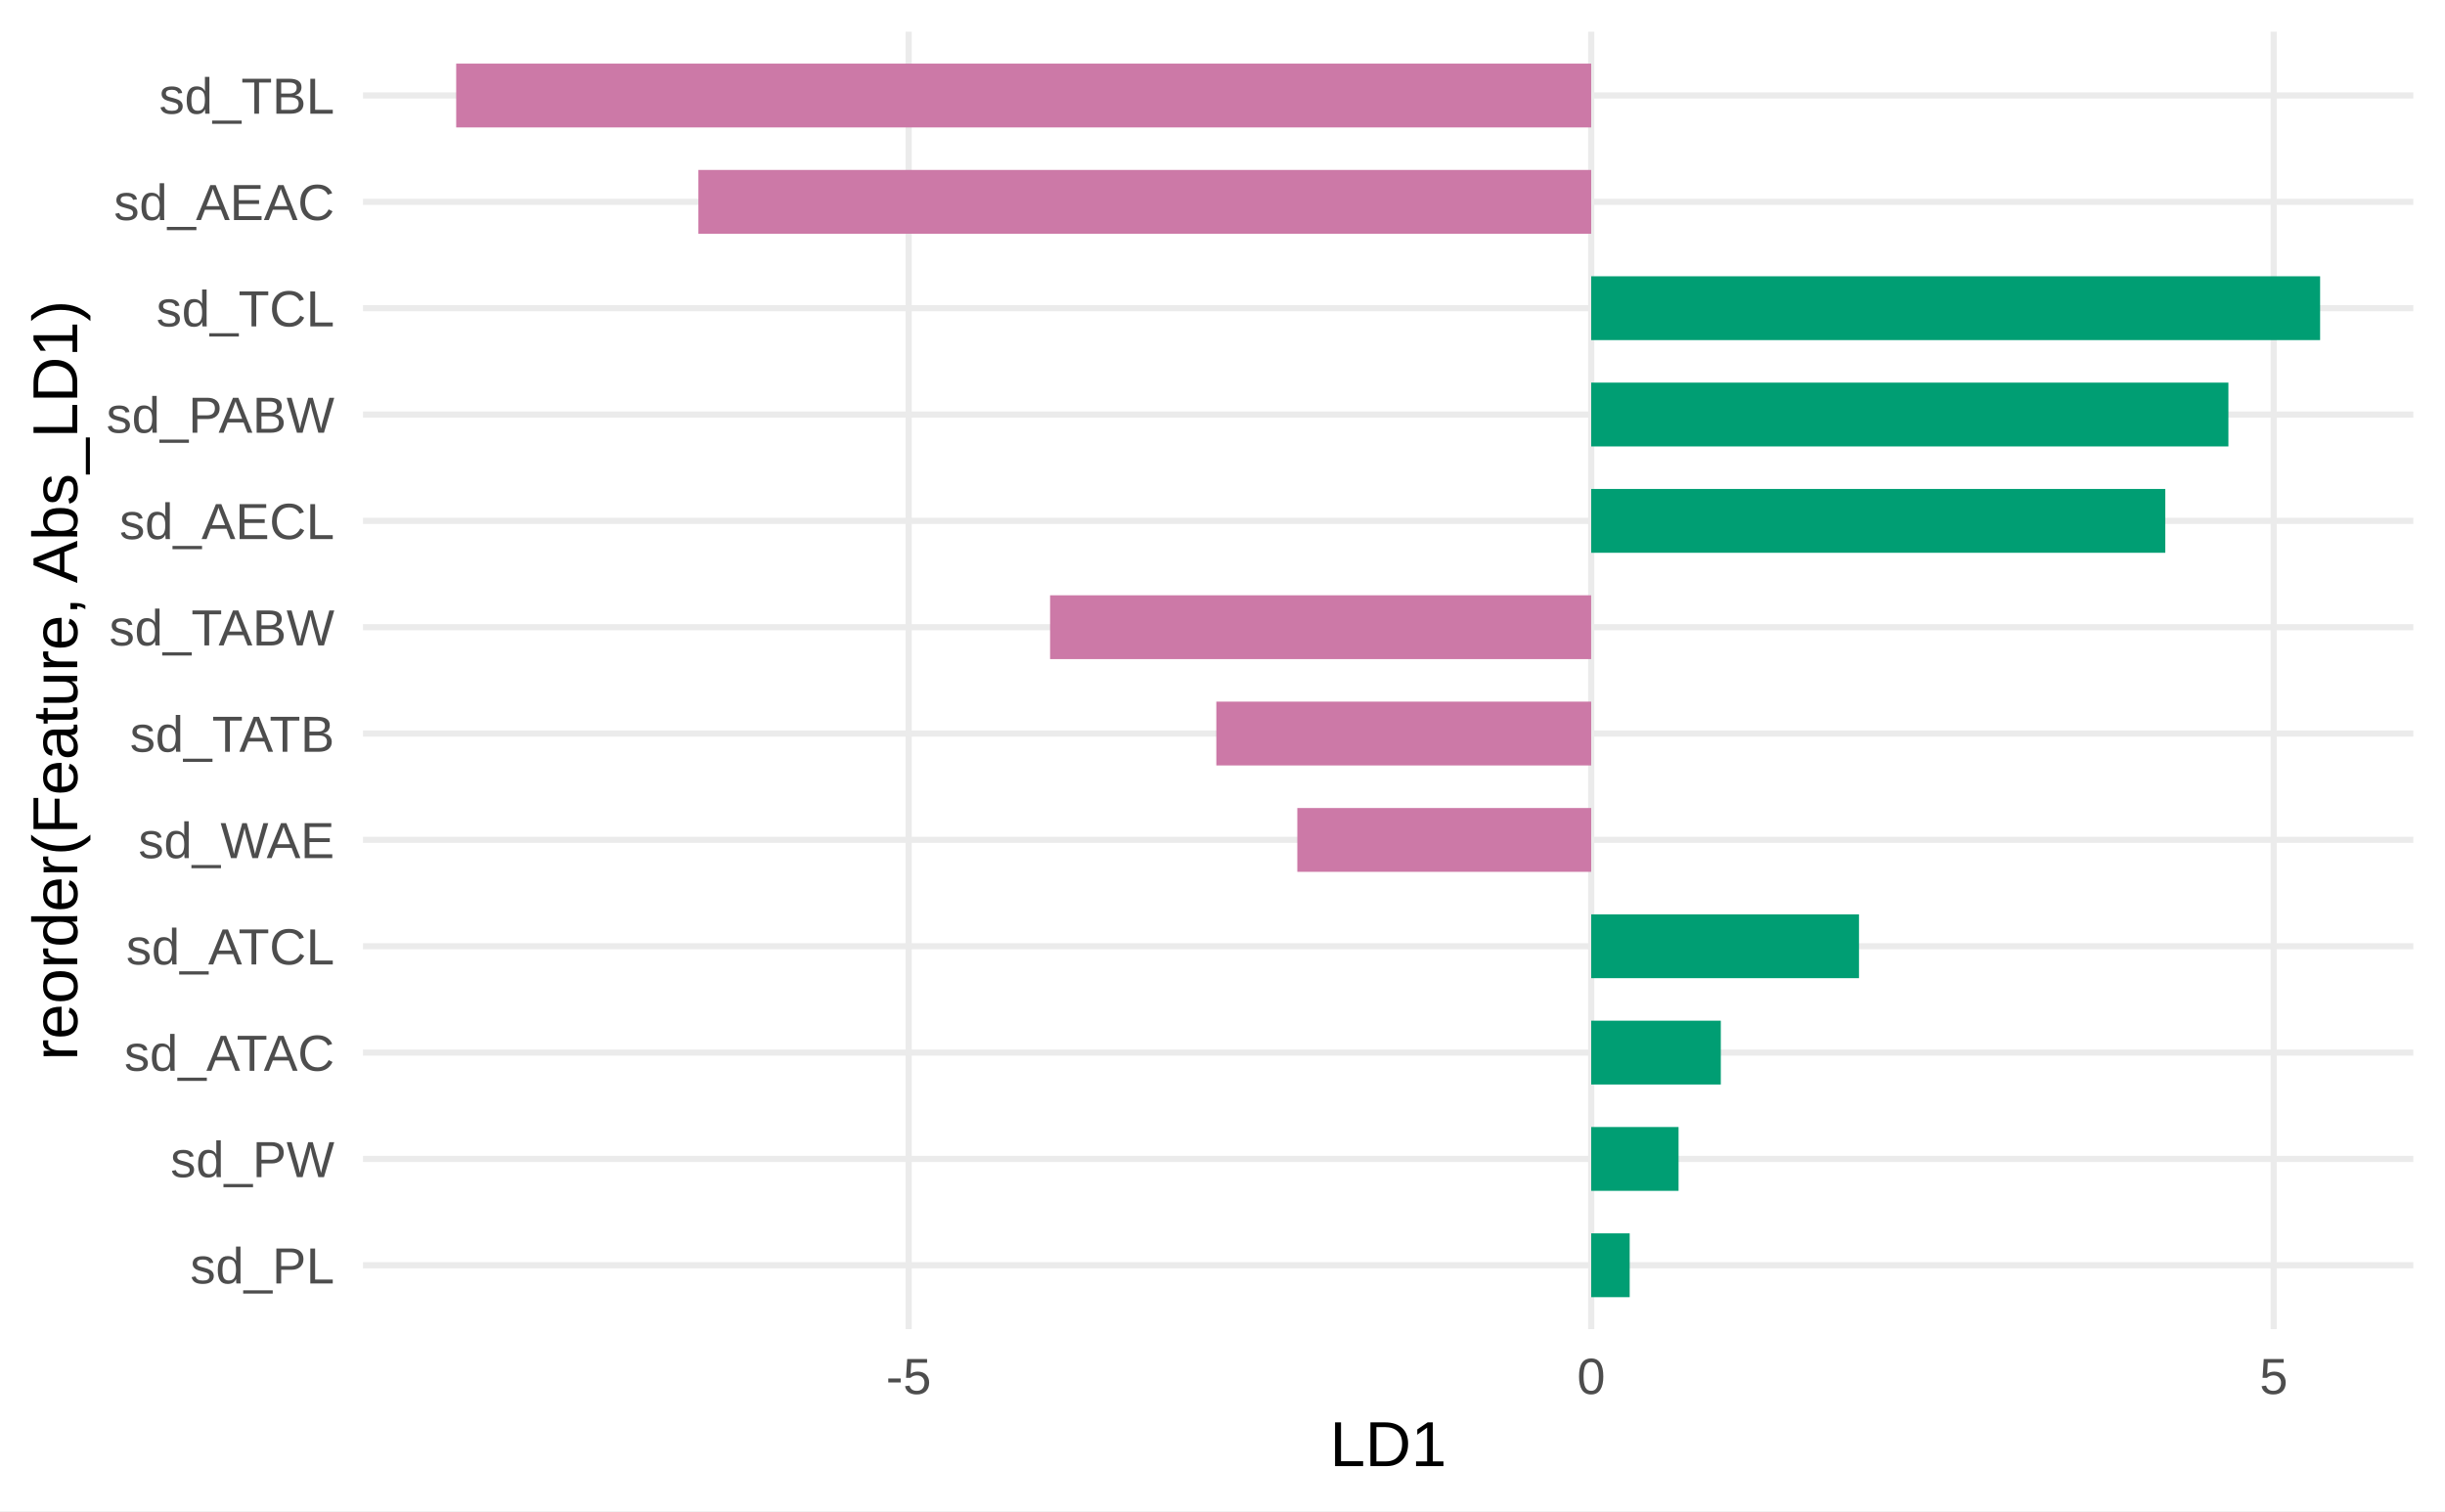
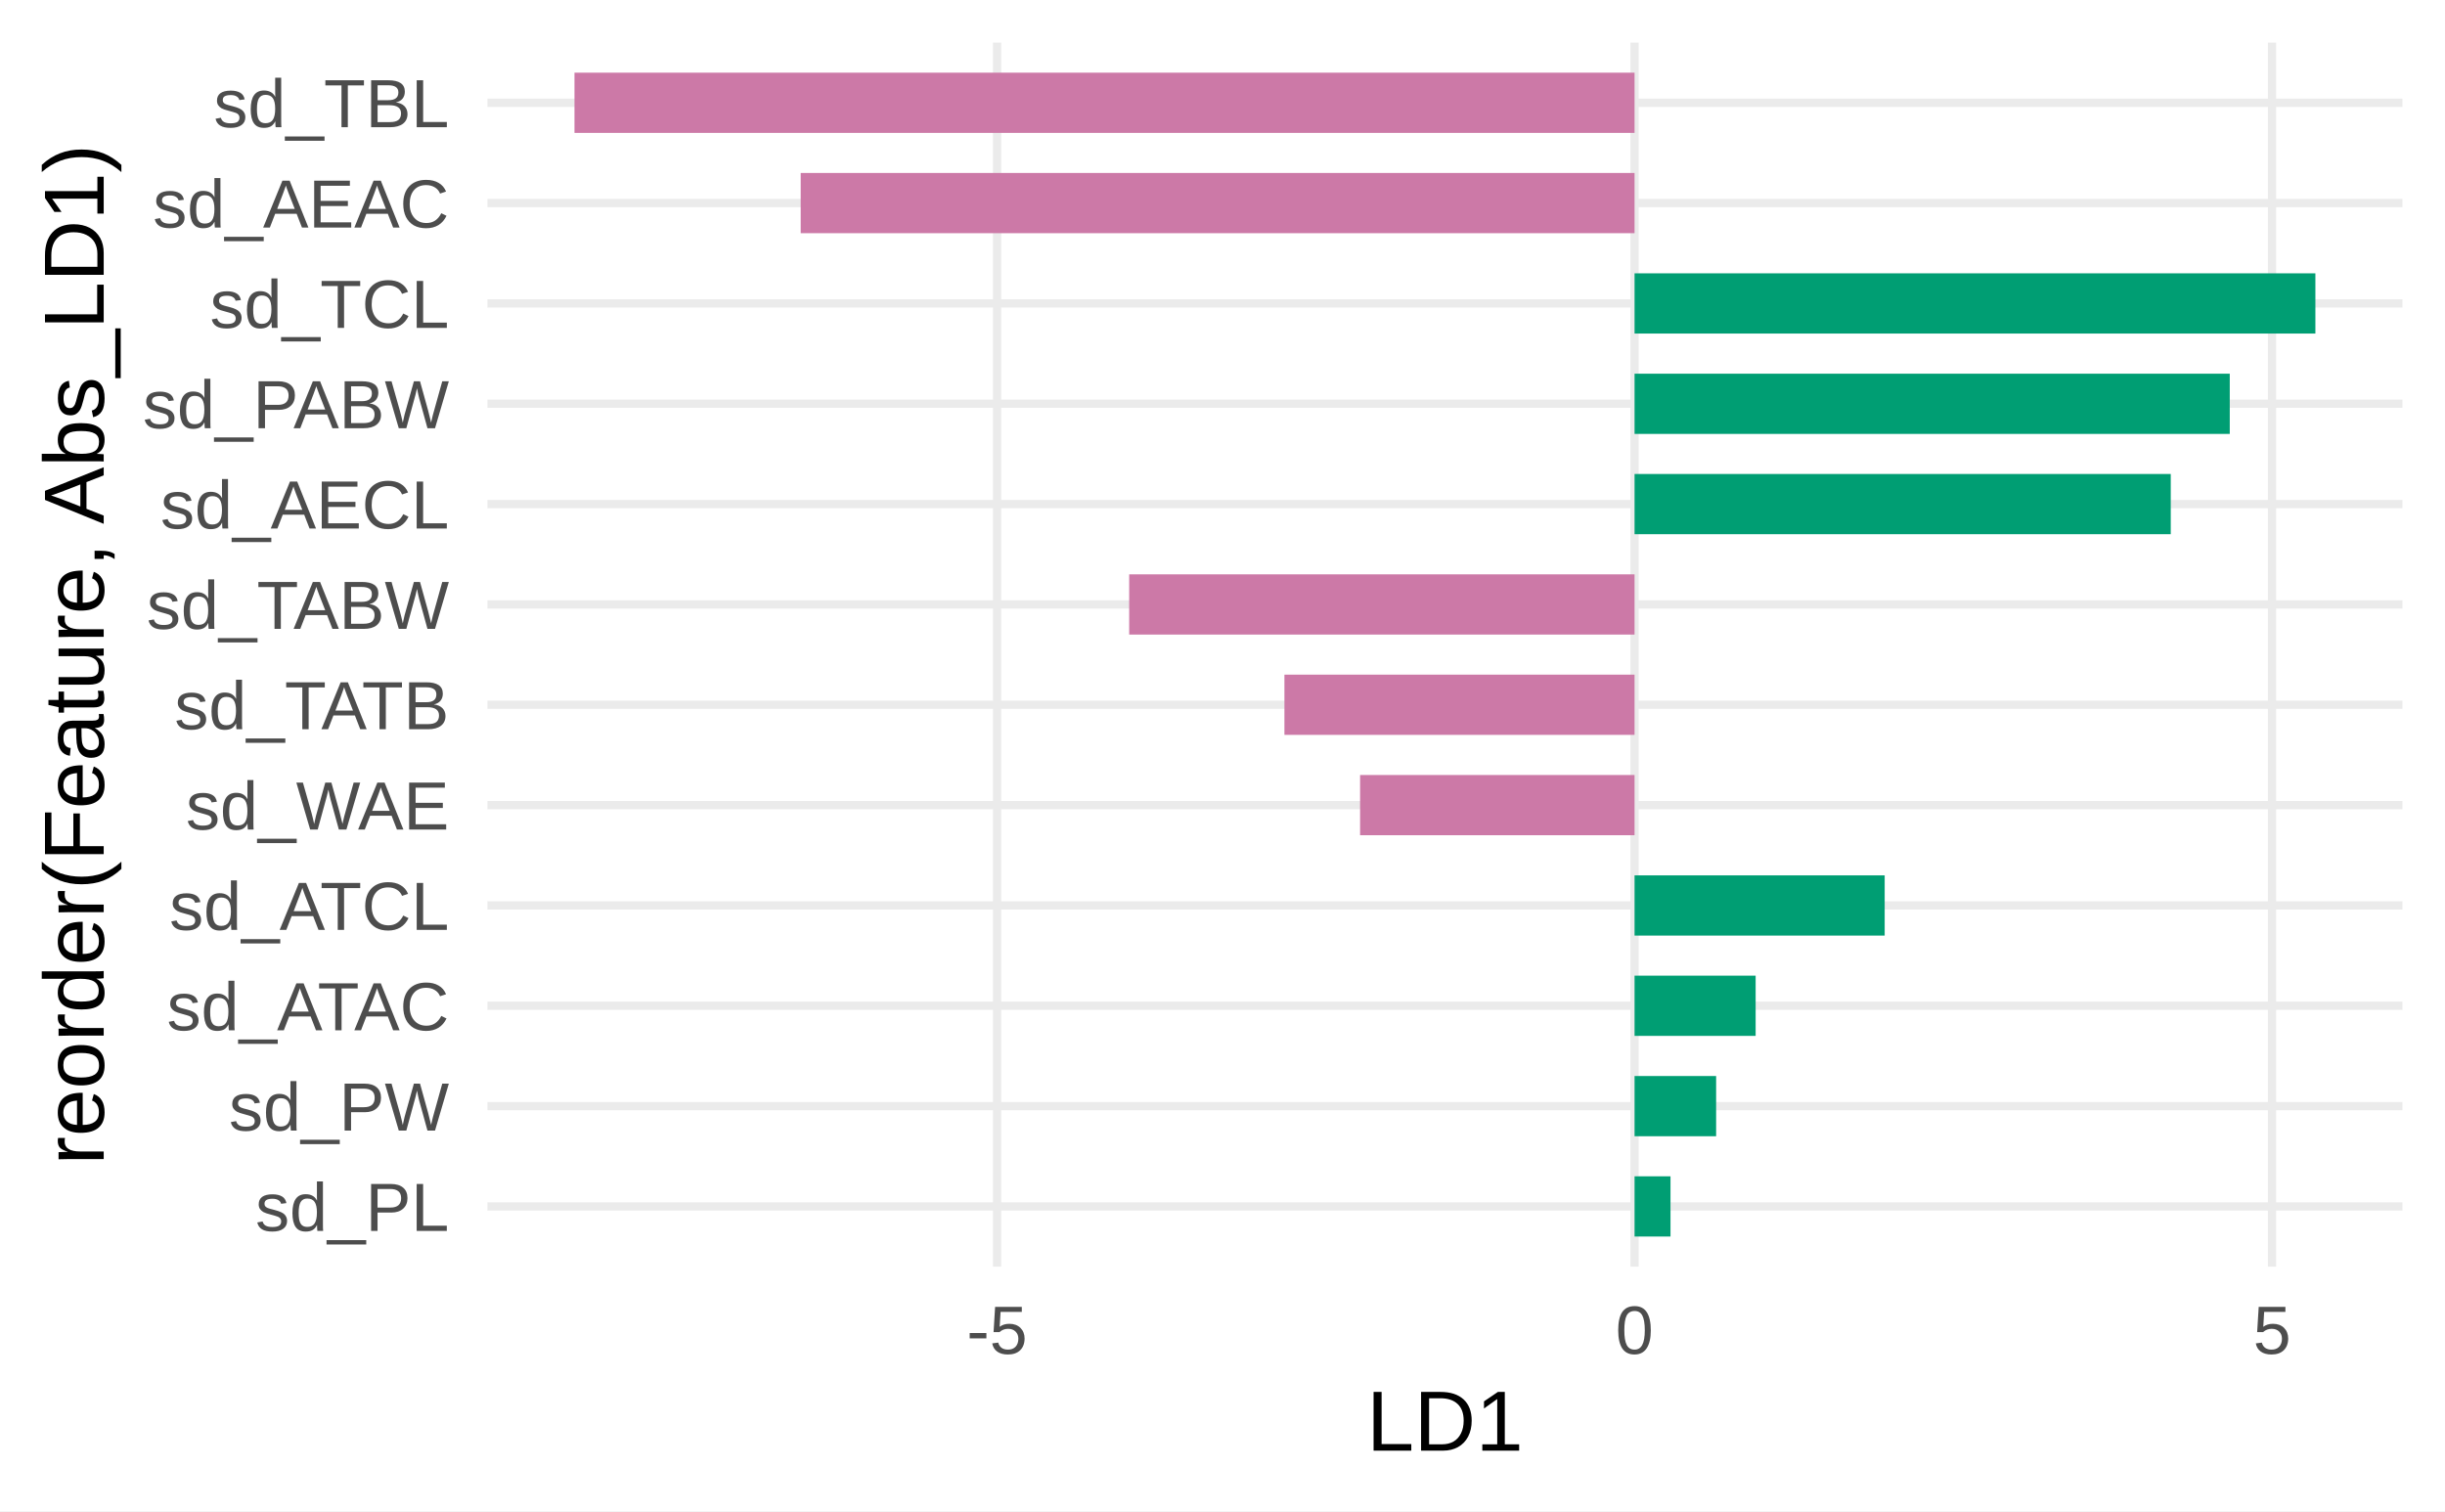
- <svg xmlns="http://www.w3.org/2000/svg" width="461.25pt" height="285.07pt" viewBox="0 0 461.25 285.07">
+ <svg xmlns="http://www.w3.org/2000/svg" width="343.50pt" height="212.30pt" viewBox="0 0 343.50 212.30">
  <g class="svglite">
    <defs>
      <style type="text/css">
    .svglite line, .svglite polyline, .svglite polygon, .svglite path, .svglite rect, .svglite circle {
      fill: none;
      stroke: #000000;
      stroke-linecap: round;
      stroke-linejoin: round;
      stroke-miterlimit: 10.00;
    }
    .svglite text {
      white-space: pre;
    }
    .svglite g.glyphgroup path {
      fill: inherit;
      stroke: none;
    }
  </style>
    </defs>
    <rect width="100%" height="100%" style="stroke: none; fill: #FFFFFF;" />
    <defs>
-       <clipPath id="cpMC4wMHw0NjEuMjV8MC4wMHwyODUuMDc=">
-         <rect x="0.00" y="0.00" width="461.25" height="285.07" />
+       <clipPath id="cpMC4wMHwzNDMuNTB8MC4wMHwyMTIuMzA=">
+         <rect x="0.00" y="0.00" width="343.50" height="212.30" />
      </clipPath>
    </defs>
-     <g clip-path="url(#cpMC4wMHw0NjEuMjV8MC4wMHwyODUuMDc=)">
-       <rect x="0.00" y="0.00" width="461.25" height="285.07" style="stroke-width: 1.16; stroke: none; fill: #FFFFFF;" />
+     <g clip-path="url(#cpMC4wMHwzNDMuNTB8MC4wMHwyMTIuMzA=)">
+       <rect x="0.00" y="0.00" width="343.50" height="212.30" style="stroke-width: 1.16; stroke: none; fill: #FFFFFF;" />
    </g>
    <defs>
-       <clipPath id="cpNjguNDh8NDU1LjI3fDUuOTh8MjUwLjcz">
-         <rect x="68.48" y="5.98" width="386.79" height="244.75" />
+       <clipPath id="cpNjguNDh8MzM3LjUyfDUuOTh8MTc3Ljk1">
+         <rect x="68.48" y="5.98" width="269.04" height="171.97" />
      </clipPath>
    </defs>
-     <g clip-path="url(#cpNjguNDh8NDU1LjI3fDUuOTh8MjUwLjcz)">
-       <polyline points="68.48,238.69 455.27,238.69 " style="stroke-width: 1.16; stroke: #EBEBEB; stroke-linecap: butt;" />
-       <polyline points="68.48,218.63 455.27,218.63 " style="stroke-width: 1.16; stroke: #EBEBEB; stroke-linecap: butt;" />
-       <polyline points="68.48,198.57 455.27,198.57 " style="stroke-width: 1.16; stroke: #EBEBEB; stroke-linecap: butt;" />
-       <polyline points="68.48,178.51 455.27,178.51 " style="stroke-width: 1.16; stroke: #EBEBEB; stroke-linecap: butt;" />
-       <polyline points="68.48,158.44 455.27,158.44 " style="stroke-width: 1.16; stroke: #EBEBEB; stroke-linecap: butt;" />
-       <polyline points="68.48,138.38 455.27,138.38 " style="stroke-width: 1.16; stroke: #EBEBEB; stroke-linecap: butt;" />
-       <polyline points="68.48,118.32 455.27,118.32 " style="stroke-width: 1.16; stroke: #EBEBEB; stroke-linecap: butt;" />
-       <polyline points="68.48,98.26 455.27,98.26 " style="stroke-width: 1.16; stroke: #EBEBEB; stroke-linecap: butt;" />
-       <polyline points="68.48,78.20 455.27,78.20 " style="stroke-width: 1.16; stroke: #EBEBEB; stroke-linecap: butt;" />
-       <polyline points="68.48,58.14 455.27,58.14 " style="stroke-width: 1.16; stroke: #EBEBEB; stroke-linecap: butt;" />
-       <polyline points="68.48,38.08 455.27,38.08 " style="stroke-width: 1.16; stroke: #EBEBEB; stroke-linecap: butt;" />
-       <polyline points="68.48,18.01 455.27,18.01 " style="stroke-width: 1.16; stroke: #EBEBEB; stroke-linecap: butt;" />
-       <polyline points="171.42,250.73 171.42,5.98 " style="stroke-width: 1.16; stroke: #EBEBEB; stroke-linecap: butt;" />
-       <polyline points="300.18,250.73 300.18,5.98 " style="stroke-width: 1.16; stroke: #EBEBEB; stroke-linecap: butt;" />
-       <polyline points="428.93,250.73 428.93,5.98 " style="stroke-width: 1.16; stroke: #EBEBEB; stroke-linecap: butt;" />
-       <rect x="86.06" y="12.00" width="214.12" height="12.04" style="stroke-width: 1.16; stroke: none; stroke-linecap: butt; stroke-linejoin: miter; fill: #CC79A7;" />
-       <rect x="300.18" y="212.61" width="16.48" height="12.04" style="stroke-width: 1.16; stroke: none; stroke-linecap: butt; stroke-linejoin: miter; fill: #009E73;" />
-       <rect x="300.18" y="192.55" width="24.45" height="12.04" style="stroke-width: 1.16; stroke: none; stroke-linecap: butt; stroke-linejoin: miter; fill: #009E73;" />
-       <rect x="131.75" y="32.06" width="168.43" height="12.04" style="stroke-width: 1.16; stroke: none; stroke-linecap: butt; stroke-linejoin: miter; fill: #CC79A7;" />
-       <rect x="244.74" y="152.43" width="55.44" height="12.04" style="stroke-width: 1.16; stroke: none; stroke-linecap: butt; stroke-linejoin: miter; fill: #CC79A7;" />
-       <rect x="300.18" y="172.49" width="50.52" height="12.04" style="stroke-width: 1.16; stroke: none; stroke-linecap: butt; stroke-linejoin: miter; fill: #009E73;" />
-       <rect x="300.18" y="72.18" width="120.21" height="12.04" style="stroke-width: 1.16; stroke: none; stroke-linecap: butt; stroke-linejoin: miter; fill: #009E73;" />
-       <rect x="300.18" y="232.67" width="7.26" height="12.04" style="stroke-width: 1.16; stroke: none; stroke-linecap: butt; stroke-linejoin: miter; fill: #009E73;" />
-       <rect x="300.18" y="52.12" width="137.51" height="12.04" style="stroke-width: 1.16; stroke: none; stroke-linecap: butt; stroke-linejoin: miter; fill: #009E73;" />
-       <rect x="198.10" y="112.30" width="102.07" height="12.04" style="stroke-width: 1.16; stroke: none; stroke-linecap: butt; stroke-linejoin: miter; fill: #CC79A7;" />
-       <rect x="300.18" y="92.24" width="108.30" height="12.04" style="stroke-width: 1.16; stroke: none; stroke-linecap: butt; stroke-linejoin: miter; fill: #009E73;" />
-       <rect x="229.46" y="132.36" width="70.72" height="12.04" style="stroke-width: 1.16; stroke: none; stroke-linecap: butt; stroke-linejoin: miter; fill: #CC79A7;" />
+     <g clip-path="url(#cpNjguNDh8MzM3LjUyfDUuOTh8MTc3Ljk1)">
+       <polyline points="68.48,169.49 337.52,169.49 " style="stroke-width: 1.16; stroke: #EBEBEB; stroke-linecap: butt;" />
+       <polyline points="68.48,155.40 337.52,155.40 " style="stroke-width: 1.16; stroke: #EBEBEB; stroke-linecap: butt;" />
+       <polyline points="68.48,141.30 337.52,141.30 " style="stroke-width: 1.16; stroke: #EBEBEB; stroke-linecap: butt;" />
+       <polyline points="68.48,127.20 337.52,127.20 " style="stroke-width: 1.16; stroke: #EBEBEB; stroke-linecap: butt;" />
+       <polyline points="68.48,113.11 337.52,113.11 " style="stroke-width: 1.16; stroke: #EBEBEB; stroke-linecap: butt;" />
+       <polyline points="68.48,99.01 337.52,99.01 " style="stroke-width: 1.16; stroke: #EBEBEB; stroke-linecap: butt;" />
+       <polyline points="68.48,84.92 337.52,84.92 " style="stroke-width: 1.16; stroke: #EBEBEB; stroke-linecap: butt;" />
+       <polyline points="68.48,70.82 337.52,70.82 " style="stroke-width: 1.16; stroke: #EBEBEB; stroke-linecap: butt;" />
+       <polyline points="68.48,56.72 337.52,56.72 " style="stroke-width: 1.16; stroke: #EBEBEB; stroke-linecap: butt;" />
+       <polyline points="68.48,42.63 337.52,42.63 " style="stroke-width: 1.16; stroke: #EBEBEB; stroke-linecap: butt;" />
+       <polyline points="68.48,28.53 337.52,28.53 " style="stroke-width: 1.16; stroke: #EBEBEB; stroke-linecap: butt;" />
+       <polyline points="68.48,14.44 337.52,14.44 " style="stroke-width: 1.16; stroke: #EBEBEB; stroke-linecap: butt;" />
+       <polyline points="140.08,177.95 140.08,5.98 " style="stroke-width: 1.16; stroke: #EBEBEB; stroke-linecap: butt;" />
+       <polyline points="229.64,177.95 229.64,5.98 " style="stroke-width: 1.16; stroke: #EBEBEB; stroke-linecap: butt;" />
+       <polyline points="319.20,177.95 319.20,5.98 " style="stroke-width: 1.16; stroke: #EBEBEB; stroke-linecap: butt;" />
+       <rect x="80.71" y="10.21" width="148.93" height="8.46" style="stroke-width: 1.16; stroke: none; stroke-linecap: butt; stroke-linejoin: miter; fill: #CC79A7;" />
+       <rect x="229.64" y="151.17" width="11.46" height="8.46" style="stroke-width: 1.16; stroke: none; stroke-linecap: butt; stroke-linejoin: miter; fill: #009E73;" />
+       <rect x="229.64" y="137.07" width="17.01" height="8.46" style="stroke-width: 1.16; stroke: none; stroke-linecap: butt; stroke-linejoin: miter; fill: #009E73;" />
+       <rect x="112.49" y="24.30" width="117.15" height="8.46" style="stroke-width: 1.16; stroke: none; stroke-linecap: butt; stroke-linejoin: miter; fill: #CC79A7;" />
+       <rect x="191.08" y="108.88" width="38.56" height="8.46" style="stroke-width: 1.16; stroke: none; stroke-linecap: butt; stroke-linejoin: miter; fill: #CC79A7;" />
+       <rect x="229.64" y="122.98" width="35.14" height="8.46" style="stroke-width: 1.16; stroke: none; stroke-linecap: butt; stroke-linejoin: miter; fill: #009E73;" />
+       <rect x="229.64" y="52.50" width="83.62" height="8.46" style="stroke-width: 1.16; stroke: none; stroke-linecap: butt; stroke-linejoin: miter; fill: #009E73;" />
+       <rect x="229.64" y="165.26" width="5.05" height="8.46" style="stroke-width: 1.16; stroke: none; stroke-linecap: butt; stroke-linejoin: miter; fill: #009E73;" />
+       <rect x="229.64" y="38.40" width="95.65" height="8.46" style="stroke-width: 1.16; stroke: none; stroke-linecap: butt; stroke-linejoin: miter; fill: #009E73;" />
+       <rect x="158.64" y="80.69" width="71.00" height="8.46" style="stroke-width: 1.16; stroke: none; stroke-linecap: butt; stroke-linejoin: miter; fill: #CC79A7;" />
+       <rect x="229.64" y="66.59" width="75.33" height="8.46" style="stroke-width: 1.16; stroke: none; stroke-linecap: butt; stroke-linejoin: miter; fill: #009E73;" />
+       <rect x="180.45" y="94.78" width="49.19" height="8.46" style="stroke-width: 1.16; stroke: none; stroke-linecap: butt; stroke-linejoin: miter; fill: #CC79A7;" />
    </g>
-     <g clip-path="url(#cpMC4wMHw0NjEuMjV8MC4wMHwyODUuMDc=)">
-       <text x="63.10" y="242.12" text-anchor="end" style="font-size: 9.60px;fill: #4D4D4D; font-family: &quot;Arial&quot;;" textLength="27.19px" lengthAdjust="spacingAndGlyphs">sd_PL</text>
-       <text x="63.10" y="222.06" text-anchor="end" style="font-size: 9.60px;fill: #4D4D4D; font-family: &quot;Arial&quot;;" textLength="30.92px" lengthAdjust="spacingAndGlyphs">sd_PW</text>
-       <text x="63.10" y="202.00" text-anchor="end" style="font-size: 9.60px;fill: #4D4D4D; font-family: &quot;Arial&quot;;" textLength="39.61px" lengthAdjust="spacingAndGlyphs">sd_ATAC</text>
-       <text x="63.10" y="181.94" text-anchor="end" style="font-size: 9.60px;fill: #4D4D4D; font-family: &quot;Arial&quot;;" textLength="39.25px" lengthAdjust="spacingAndGlyphs">sd_ATCL</text>
-       <text x="63.10" y="161.88" text-anchor="end" style="font-size: 9.60px;fill: #4D4D4D; font-family: &quot;Arial&quot;;" textLength="36.97px" lengthAdjust="spacingAndGlyphs">sd_WAE</text>
-       <text x="63.10" y="141.82" text-anchor="end" style="font-size: 9.60px;fill: #4D4D4D; font-family: &quot;Arial&quot;;" textLength="38.55px" lengthAdjust="spacingAndGlyphs">sd_TATB</text>
-       <text x="63.10" y="121.76" text-anchor="end" style="font-size: 9.60px;fill: #4D4D4D; font-family: &quot;Arial&quot;;" textLength="42.47px" lengthAdjust="spacingAndGlyphs">sd_TABW</text>
-       <text x="63.10" y="101.69" text-anchor="end" style="font-size: 9.60px;fill: #4D4D4D; font-family: &quot;Arial&quot;;" textLength="40.52px" lengthAdjust="spacingAndGlyphs">sd_AECL</text>
-       <text x="63.10" y="81.63" text-anchor="end" style="font-size: 9.60px;fill: #4D4D4D; font-family: &quot;Arial&quot;;" textLength="43.02px" lengthAdjust="spacingAndGlyphs">sd_PABW</text>
-       <text x="63.10" y="61.57" text-anchor="end" style="font-size: 9.60px;fill: #4D4D4D; font-family: &quot;Arial&quot;;" textLength="33.56px" lengthAdjust="spacingAndGlyphs">sd_TCL</text>
-       <text x="63.10" y="41.51" text-anchor="end" style="font-size: 9.60px;fill: #4D4D4D; font-family: &quot;Arial&quot;;" textLength="41.59px" lengthAdjust="spacingAndGlyphs">sd_AEAC</text>
-       <text x="63.10" y="21.45" text-anchor="end" style="font-size: 9.60px;fill: #4D4D4D; font-family: &quot;Arial&quot;;" textLength="33.05px" lengthAdjust="spacingAndGlyphs">sd_TBL</text>
-       <text x="171.42" y="262.97" text-anchor="middle" style="font-size: 9.60px;fill: #4D4D4D; font-family: &quot;Arial&quot;;" textLength="8.52px" lengthAdjust="spacingAndGlyphs">-5</text>
-       <text x="300.18" y="262.97" text-anchor="middle" style="font-size: 9.60px;fill: #4D4D4D; font-family: &quot;Arial&quot;;" textLength="5.33px" lengthAdjust="spacingAndGlyphs">0</text>
-       <text x="428.93" y="262.97" text-anchor="middle" style="font-size: 9.60px;fill: #4D4D4D; font-family: &quot;Arial&quot;;" textLength="5.33px" lengthAdjust="spacingAndGlyphs">5</text>
-       <text x="261.88" y="276.58" text-anchor="middle" style="font-size: 12.00px; font-family: &quot;Arial&quot;;" textLength="22.02px" lengthAdjust="spacingAndGlyphs">LD1</text>
-       <text transform="translate(14.57,128.35) rotate(-90)" text-anchor="middle" style="font-size: 12.00px; font-family: &quot;Arial&quot;;" textLength="143.39px" lengthAdjust="spacingAndGlyphs">reorder(Feature, Abs_LD1)</text>
+     <g clip-path="url(#cpMC4wMHwzNDMuNTB8MC4wMHwyMTIuMzA=)">
+       <text x="63.10" y="172.93" text-anchor="end" style="font-size: 9.60px;fill: #4D4D4D; font-family: &quot;Arial&quot;;" textLength="27.19px" lengthAdjust="spacingAndGlyphs">sd_PL</text>
+       <text x="63.10" y="158.83" text-anchor="end" style="font-size: 9.60px;fill: #4D4D4D; font-family: &quot;Arial&quot;;" textLength="30.92px" lengthAdjust="spacingAndGlyphs">sd_PW</text>
+       <text x="63.10" y="144.74" text-anchor="end" style="font-size: 9.60px;fill: #4D4D4D; font-family: &quot;Arial&quot;;" textLength="39.61px" lengthAdjust="spacingAndGlyphs">sd_ATAC</text>
+       <text x="63.10" y="130.64" text-anchor="end" style="font-size: 9.60px;fill: #4D4D4D; font-family: &quot;Arial&quot;;" textLength="39.25px" lengthAdjust="spacingAndGlyphs">sd_ATCL</text>
+       <text x="63.10" y="116.54" text-anchor="end" style="font-size: 9.60px;fill: #4D4D4D; font-family: &quot;Arial&quot;;" textLength="36.97px" lengthAdjust="spacingAndGlyphs">sd_WAE</text>
+       <text x="63.10" y="102.45" text-anchor="end" style="font-size: 9.60px;fill: #4D4D4D; font-family: &quot;Arial&quot;;" textLength="38.55px" lengthAdjust="spacingAndGlyphs">sd_TATB</text>
+       <text x="63.10" y="88.35" text-anchor="end" style="font-size: 9.60px;fill: #4D4D4D; font-family: &quot;Arial&quot;;" textLength="42.47px" lengthAdjust="spacingAndGlyphs">sd_TABW</text>
+       <text x="63.10" y="74.25" text-anchor="end" style="font-size: 9.60px;fill: #4D4D4D; font-family: &quot;Arial&quot;;" textLength="40.52px" lengthAdjust="spacingAndGlyphs">sd_AECL</text>
+       <text x="63.10" y="60.16" text-anchor="end" style="font-size: 9.60px;fill: #4D4D4D; font-family: &quot;Arial&quot;;" textLength="43.02px" lengthAdjust="spacingAndGlyphs">sd_PABW</text>
+       <text x="63.10" y="46.06" text-anchor="end" style="font-size: 9.60px;fill: #4D4D4D; font-family: &quot;Arial&quot;;" textLength="33.56px" lengthAdjust="spacingAndGlyphs">sd_TCL</text>
+       <text x="63.10" y="31.97" text-anchor="end" style="font-size: 9.60px;fill: #4D4D4D; font-family: &quot;Arial&quot;;" textLength="41.59px" lengthAdjust="spacingAndGlyphs">sd_AEAC</text>
+       <text x="63.10" y="17.87" text-anchor="end" style="font-size: 9.60px;fill: #4D4D4D; font-family: &quot;Arial&quot;;" textLength="33.05px" lengthAdjust="spacingAndGlyphs">sd_TBL</text>
+       <text x="140.08" y="190.20" text-anchor="middle" style="font-size: 9.60px;fill: #4D4D4D; font-family: &quot;Arial&quot;;" textLength="8.52px" lengthAdjust="spacingAndGlyphs">-5</text>
+       <text x="229.64" y="190.20" text-anchor="middle" style="font-size: 9.60px;fill: #4D4D4D; font-family: &quot;Arial&quot;;" textLength="5.33px" lengthAdjust="spacingAndGlyphs">0</text>
+       <text x="319.20" y="190.20" text-anchor="middle" style="font-size: 9.60px;fill: #4D4D4D; font-family: &quot;Arial&quot;;" textLength="5.33px" lengthAdjust="spacingAndGlyphs">5</text>
+       <text x="203.00" y="203.80" text-anchor="middle" style="font-size: 12.00px; font-family: &quot;Arial&quot;;" textLength="22.02px" lengthAdjust="spacingAndGlyphs">LD1</text>
+       <text transform="translate(14.57,91.96) rotate(-90)" text-anchor="middle" style="font-size: 12.00px; font-family: &quot;Arial&quot;;" textLength="143.39px" lengthAdjust="spacingAndGlyphs">reorder(Feature, Abs_LD1)</text>
    </g>
  </g>
</svg>
